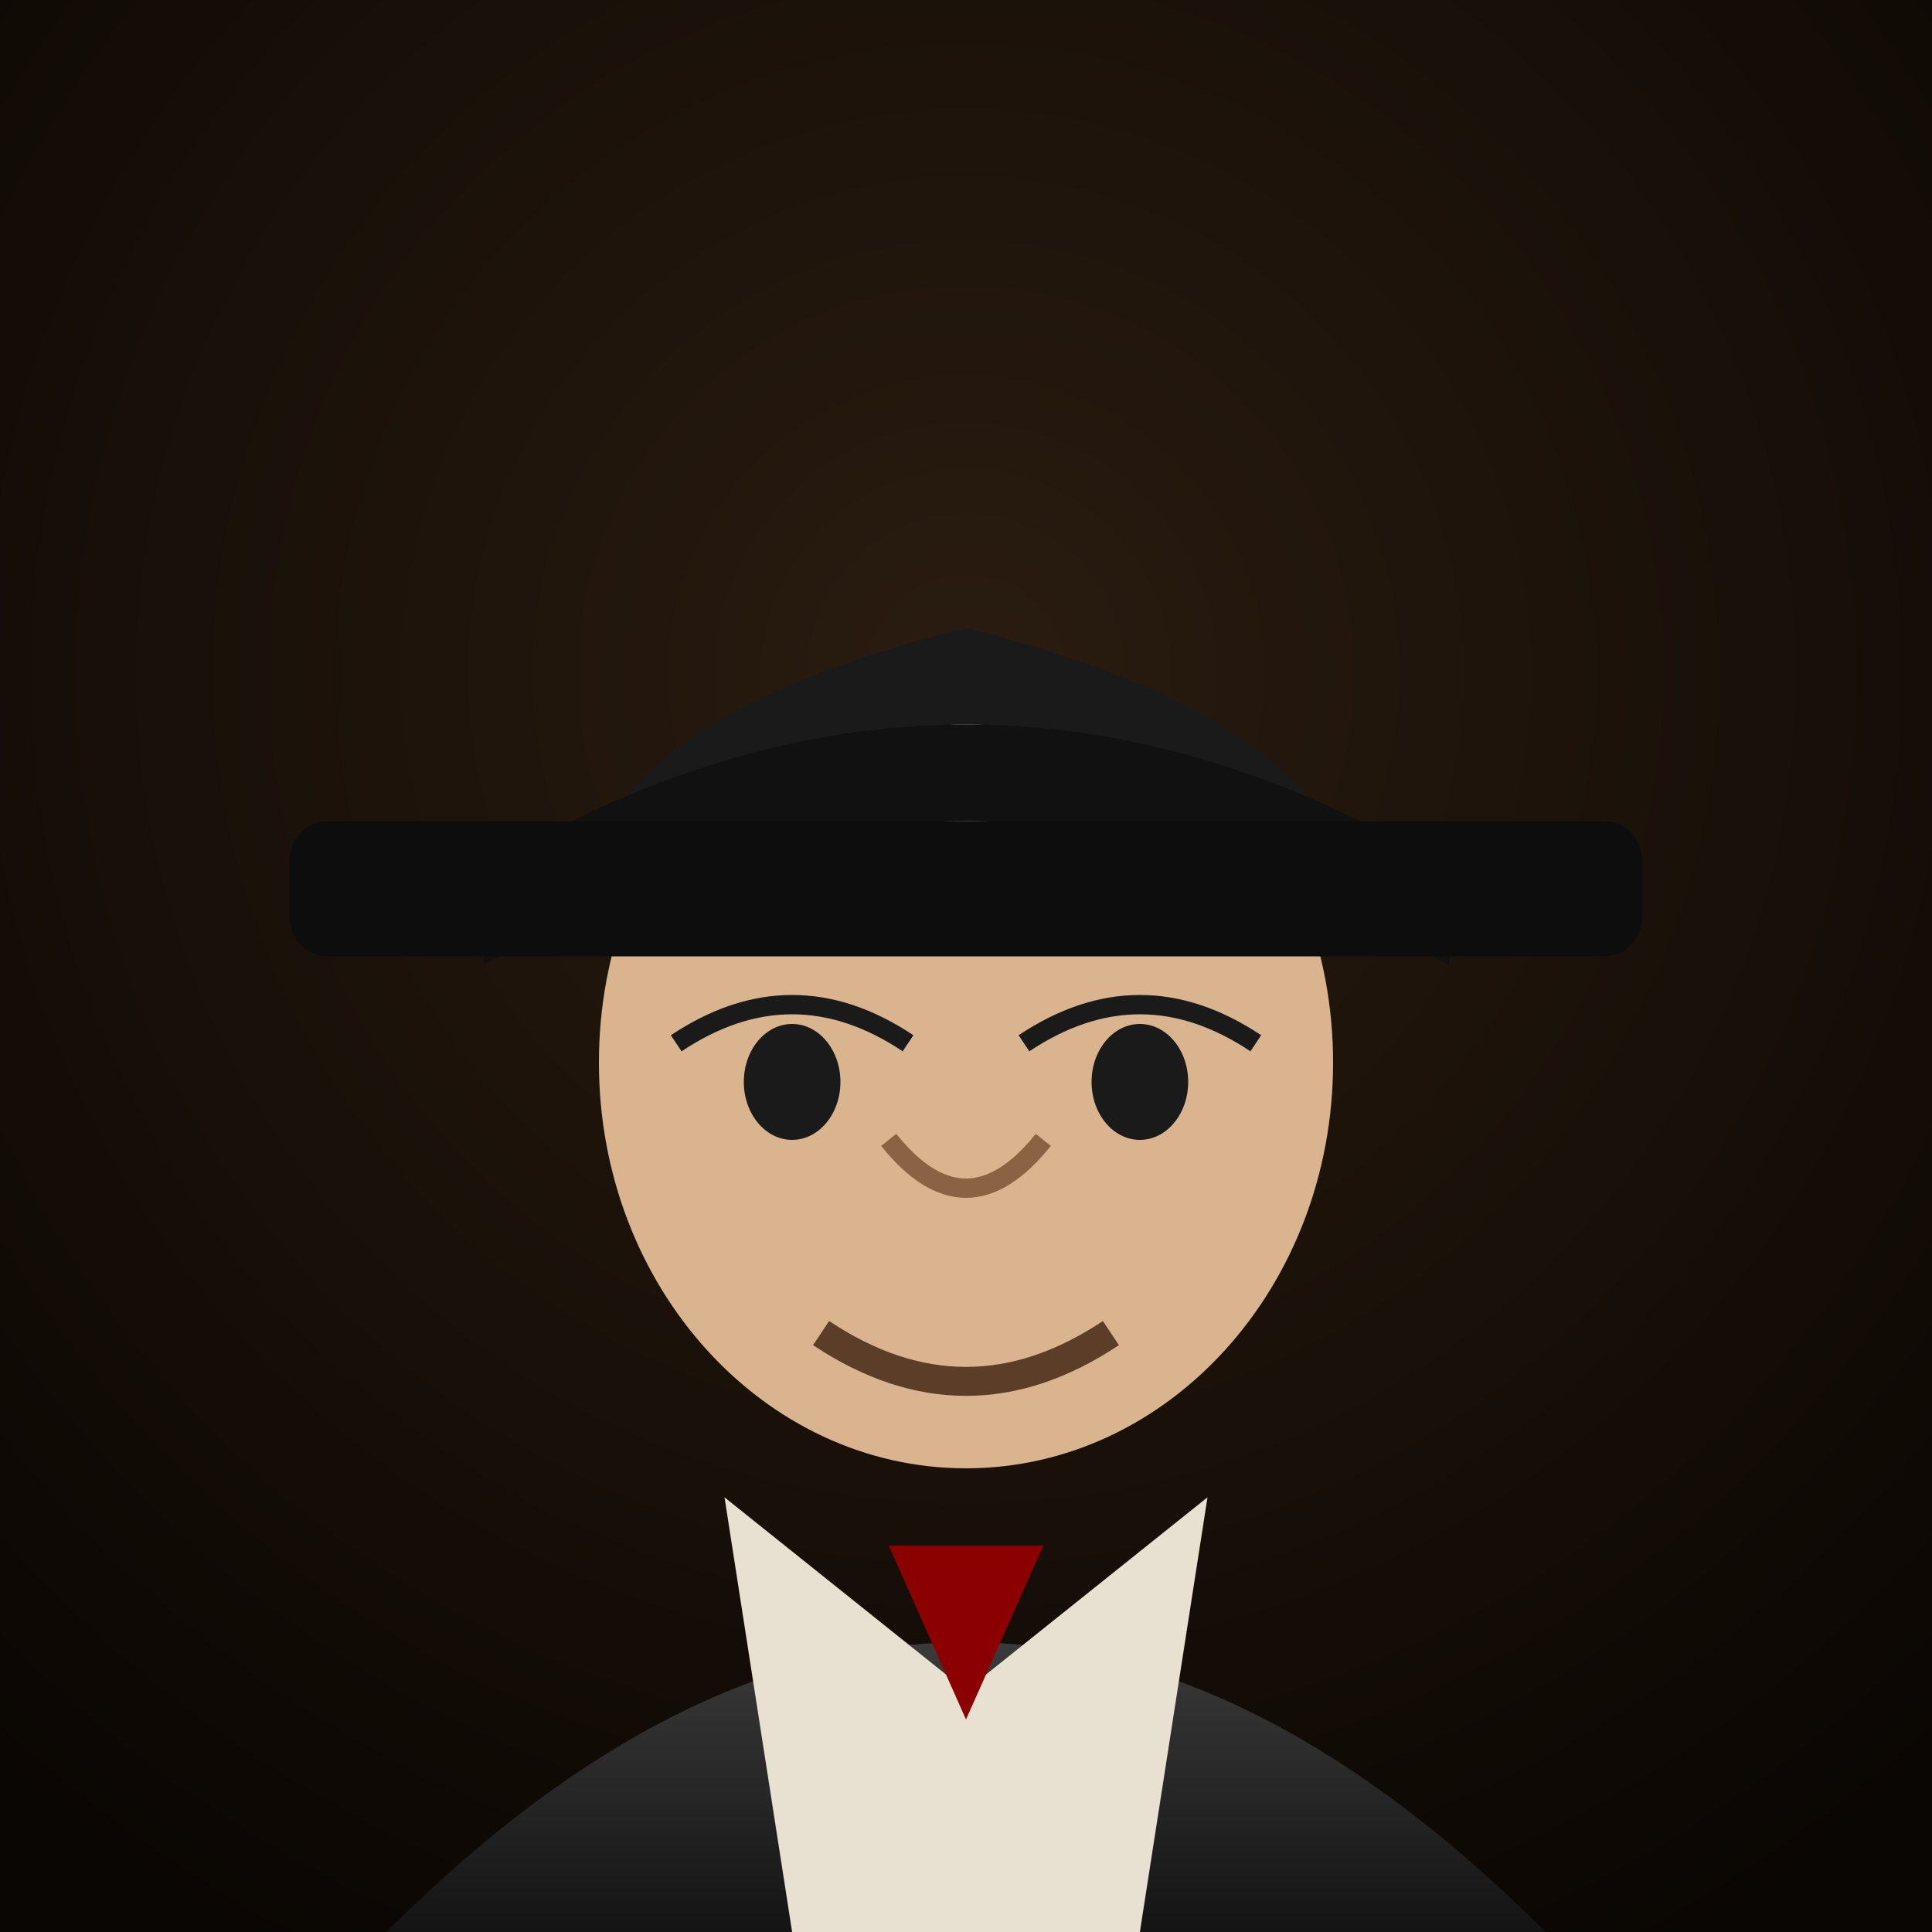
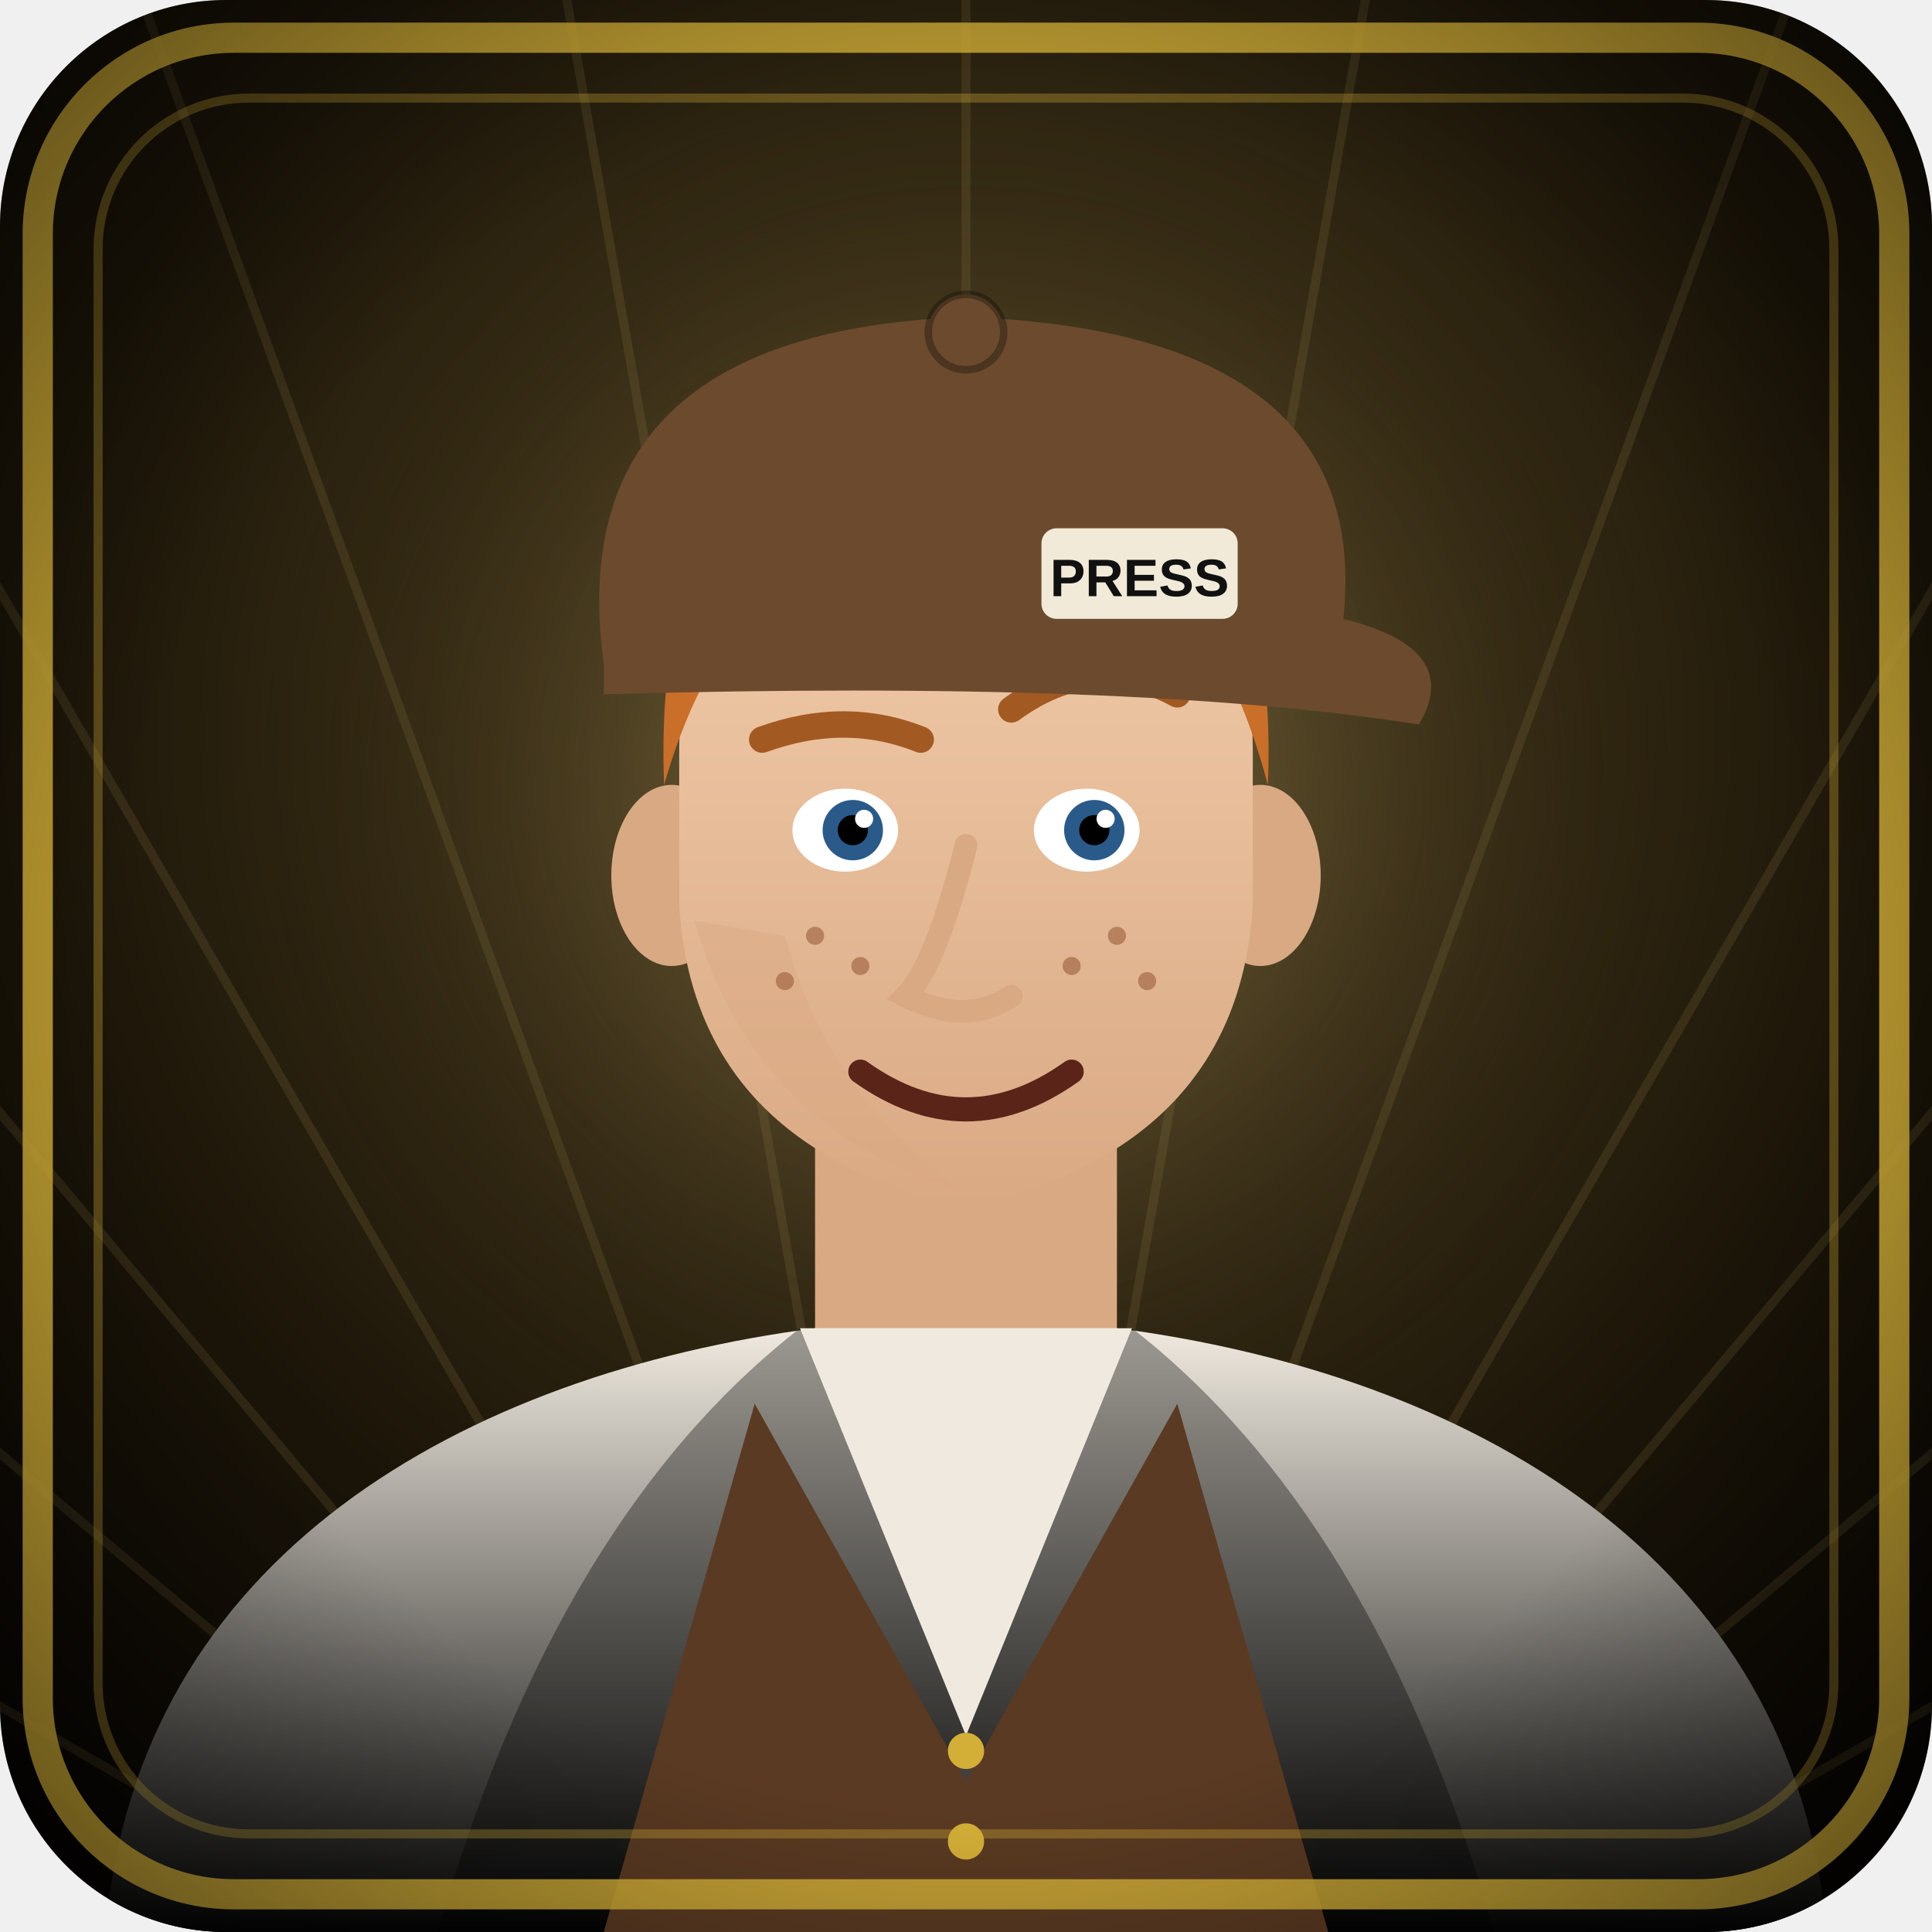
- <svg xmlns="http://www.w3.org/2000/svg" viewBox="0 0 200 200">
+ <svg xmlns="http://www.w3.org/2000/svg" viewBox="0 0 256 256" width="256" height="256">
  <defs>
-     <radialGradient id="bg13" cx="50%" cy="35%" r="75%">
-       <stop offset="0%" stop-color="#2a1c10" />
-       <stop offset="100%" stop-color="#0a0603" />
+     <clipPath id="a13clip">
+       <rect width="256" height="256" rx="30" />
+     </clipPath>
+     <radialGradient id="a13bg" cx="50%" cy="38%" r="75%">
+       <stop offset="0" stop-color="#5a4a24" />
+       <stop offset="0.65" stop-color="#1a1408" />
+       <stop offset="1" stop-color="#050302" />
    </radialGradient>
-     <linearGradient id="coat13" x1="0" y1="0" x2="0" y2="1">
-       <stop offset="0%" stop-color="#3a3a3a" />
-       <stop offset="100%" stop-color="#141414" />
+     <radialGradient id="a13halo" cx="50%" cy="50%" r="50%">
+       <stop offset="0" stop-color="rgba(255,220,150,0.35)" />
+       <stop offset="1" stop-color="rgba(0,0,0,0)" />
+     </radialGradient>
+     <linearGradient id="a13skin" x1="0" y1="0" x2="0" y2="1">
+       <stop offset="0" stop-color="#f5d0b0" />
+       <stop offset="1" stop-color="#d9a983" />
    </linearGradient>
+     <linearGradient id="a13suit" x1="0" y1="0" x2="0" y2="1">
+       <stop offset="0" stop-color="#efe9df" />
+       <stop offset="1" stop-color="#050505" />
+     </linearGradient>
+     <radialGradient id="a13vig" cx="50%" cy="50%" r="72%">
+       <stop offset="0.6" stop-color="rgba(0,0,0,0)" />
+       <stop offset="1" stop-color="rgba(0,0,0,0.55)" />
+     </radialGradient>
  </defs>
-   <rect width="200" height="200" fill="url(#bg13)" />
-   <path d="M40 200 Q100 140 160 200 Z" fill="url(#coat13)" />
-   <path d="M75 155 L100 175 L125 155 L118 200 L82 200 Z" fill="#e8e0d0" />
-   <path d="M92 160 L100 178 L108 160 Z" fill="#8b0000" />
-   <ellipse cx="100" cy="110" rx="38" ry="42" fill="#d9b48f" />
-   <path d="M60 95 Q100 55 140 95 Q140 75 100 65 Q60 75 60 95 Z" fill="#1a1a1a" />
-   <path d="M50 100 Q100 70 150 100 L150 90 Q100 60 50 90 Z" fill="#111" />
-   <rect x="30" y="85" width="140" height="14" rx="4" fill="#0d0d0d" />
-   <ellipse cx="82" cy="112" rx="5" ry="6" fill="#1a1a1a" />
-   <ellipse cx="118" cy="112" rx="5" ry="6" fill="#1a1a1a" />
-   <path d="M70 108 Q82 100 94 108" stroke="#1a1a1a" stroke-width="2" fill="none" />
-   <path d="M106 108 Q118 100 130 108" stroke="#1a1a1a" stroke-width="2" fill="none" />
-   <path d="M92 118 Q100 128 108 118" stroke="#8a6244" stroke-width="2" fill="none" />
-   <path d="M85 138 Q100 148 115 138" stroke="#5c3d28" stroke-width="3" fill="none" />
+   <g clip-path="url(#a13clip)">
+     <rect width="256" height="256" fill="url(#a13bg)" />
+     <path d="M128 300 L503.877 163.192" stroke="#f3d27a" stroke-width="1.2" opacity="0.10" />
+     <path d="M128 300 L474.41 100" stroke="#f3d27a" stroke-width="1.2" opacity="0.10" />
+     <path d="M128 300 L434.418 42.885" stroke="#f3d27a" stroke-width="1.2" opacity="0.10" />
+     <path d="M128 300 L385.115 -6.418" stroke="#f3d27a" stroke-width="1.2" opacity="0.10" />
+     <path d="M128 300 L328 -46.41" stroke="#f3d27a" stroke-width="1.2" opacity="0.10" />
+     <path d="M128 300 L264.808 -75.877" stroke="#f3d27a" stroke-width="1.2" opacity="0.10" />
+     <path d="M128 300 L197.459 -93.923" stroke="#f3d27a" stroke-width="1.2" opacity="0.10" />
+     <path d="M128 300 L128 -100.0" stroke="#f3d27a" stroke-width="1.2" opacity="0.10" />
+     <path d="M128 300 L58.541 -93.923" stroke="#f3d27a" stroke-width="1.2" opacity="0.10" />
+     <path d="M128 300 L-8.808 -75.877" stroke="#f3d27a" stroke-width="1.2" opacity="0.10" />
+     <path d="M128 300 L-72 -46.41" stroke="#f3d27a" stroke-width="1.2" opacity="0.10" />
+     <path d="M128 300 L-129.115 -6.418" stroke="#f3d27a" stroke-width="1.2" opacity="0.10" />
+     <path d="M128 300 L-178.418 42.885" stroke="#f3d27a" stroke-width="1.2" opacity="0.10" />
+     <path d="M128 300 L-218.41 100" stroke="#f3d27a" stroke-width="1.2" opacity="0.10" />
+     <path d="M128 300 L-247.877 163.192" stroke="#f3d27a" stroke-width="1.2" opacity="0.10" />
+     <circle cx="128" cy="105" r="95" fill="url(#a13halo)" />
+     <path d="M108 140 L108 182 Q128 194 148 182 L148 140 Z" fill="#d9a983" />
+     <path d="M14 256 C18 206 62 182 108 176 L148 176 C194 182 238 206 242 256 Z" fill="url(#a13suit)" />
+     <path d="M106 176 L128 230 L150 176 Z" fill="#efe9df" />
+     <path d="M106 176 L128 230 L96 256 L58 256 C70 214 88 190 106 176 Z" fill="#000" opacity="0.35" />
+     <path d="M150 176 L128 230 L160 256 L198 256 C186 214 168 190 150 176 Z" fill="#000" opacity="0.35" />
+     <path d="M100 186 L128 236 L156 186 L176 256 L80 256 Z" fill="#5a3a22" />
+     <circle cx="128" cy="244" r="2.4" fill="#d4af37" />
+     <circle cx="128" cy="232" r="2.4" fill="#d4af37" />
+     <ellipse cx="89" cy="116" rx="8" ry="12" fill="#d9a983" />
+     <ellipse cx="167" cy="116" rx="8" ry="12" fill="#d9a983" />
+     <path d="M90 100 Q90 58 128 58 Q166 58 166 100 L166 120 Q164 152 128 160 Q92 152 90 120 Z" fill="url(#a13skin)" />
+     <path d="M92 122 Q100 150 128 158 Q110 146 104 124 Z" fill="#d9a983" opacity="0.45" />
+     <ellipse cx="112" cy="110" rx="7" ry="5.5" fill="#fff" />
+     <circle cx="113" cy="110" r="4" fill="#2a5a8a" />
+     <circle cx="113" cy="110" r="2" fill="#000" />
+     <circle cx="114.5" cy="108.5" r="1.2" fill="#fff" />
+     <ellipse cx="144" cy="110" rx="7" ry="5.5" fill="#fff" />
+     <circle cx="145" cy="110" r="4" fill="#2a5a8a" />
+     <circle cx="145" cy="110" r="2" fill="#000" />
+     <circle cx="146.5" cy="108.5" r="1.2" fill="#fff" />
+     <path d="M101 98 Q112 94 122 98" stroke="#a35a22" stroke-width="3.5" fill="none" stroke-linecap="round" />
+     <path d="M134 94 Q145 86 156 92" stroke="#a35a22" stroke-width="3.5" fill="none" stroke-linecap="round" />
+     <path d="M128 112 Q124 128 120 132 Q128 136 134 132" stroke="#d9a983" stroke-width="3" fill="none" stroke-linecap="round" />
+     <path d="M114 142 Q128 152 142 142" stroke="#5a2418" stroke-width="3.2" fill="none" stroke-linecap="round" />
+     <circle cx="108" cy="124" r="1.2" fill="#9a5b3a" opacity="0.6" />
+     <circle cx="114" cy="128" r="1.2" fill="#9a5b3a" opacity="0.6" />
+     <circle cx="104" cy="130" r="1.2" fill="#9a5b3a" opacity="0.6" />
+     <circle cx="148" cy="124" r="1.2" fill="#9a5b3a" opacity="0.6" />
+     <circle cx="142" cy="128" r="1.2" fill="#9a5b3a" opacity="0.6" />
+     <circle cx="152" cy="130" r="1.2" fill="#9a5b3a" opacity="0.6" />
+     <path d="M88 104 Q86 54 128 52 Q170 54 168 104 Q160 74 140 70 Q132 78 116 72 Q96 76 88 104 Z" fill="#c96f2a" />
+     <path d="M80 88 Q74 44 128 42 Q182 44 178 82 Q194 86 188 96 Q150 90 80 92 Z" fill="#6b4a2e" />
+     <circle cx="128" cy="44" r="5" fill="#6b4a2e" stroke="#000" stroke-opacity="0.3" />
+     <rect x="138" y="70" width="26" height="12" rx="2" fill="#f1ead9" />
+     <text x="151" y="79" text-anchor="middle" font-size="7" font-weight="900" fill="#111" font-family="Arial">PRESS</text>
+     <rect x="5" y="5" width="246" height="246" rx="26" fill="none" stroke="#d4af37" stroke-width="4" opacity="0.85" />
+     <rect x="13" y="13" width="230" height="230" rx="20" fill="none" stroke="#d4af37" stroke-width="1.2" opacity="0.35" />
+     <rect width="256" height="256" rx="30" fill="url(#a13vig)" />
+   </g>
</svg>
